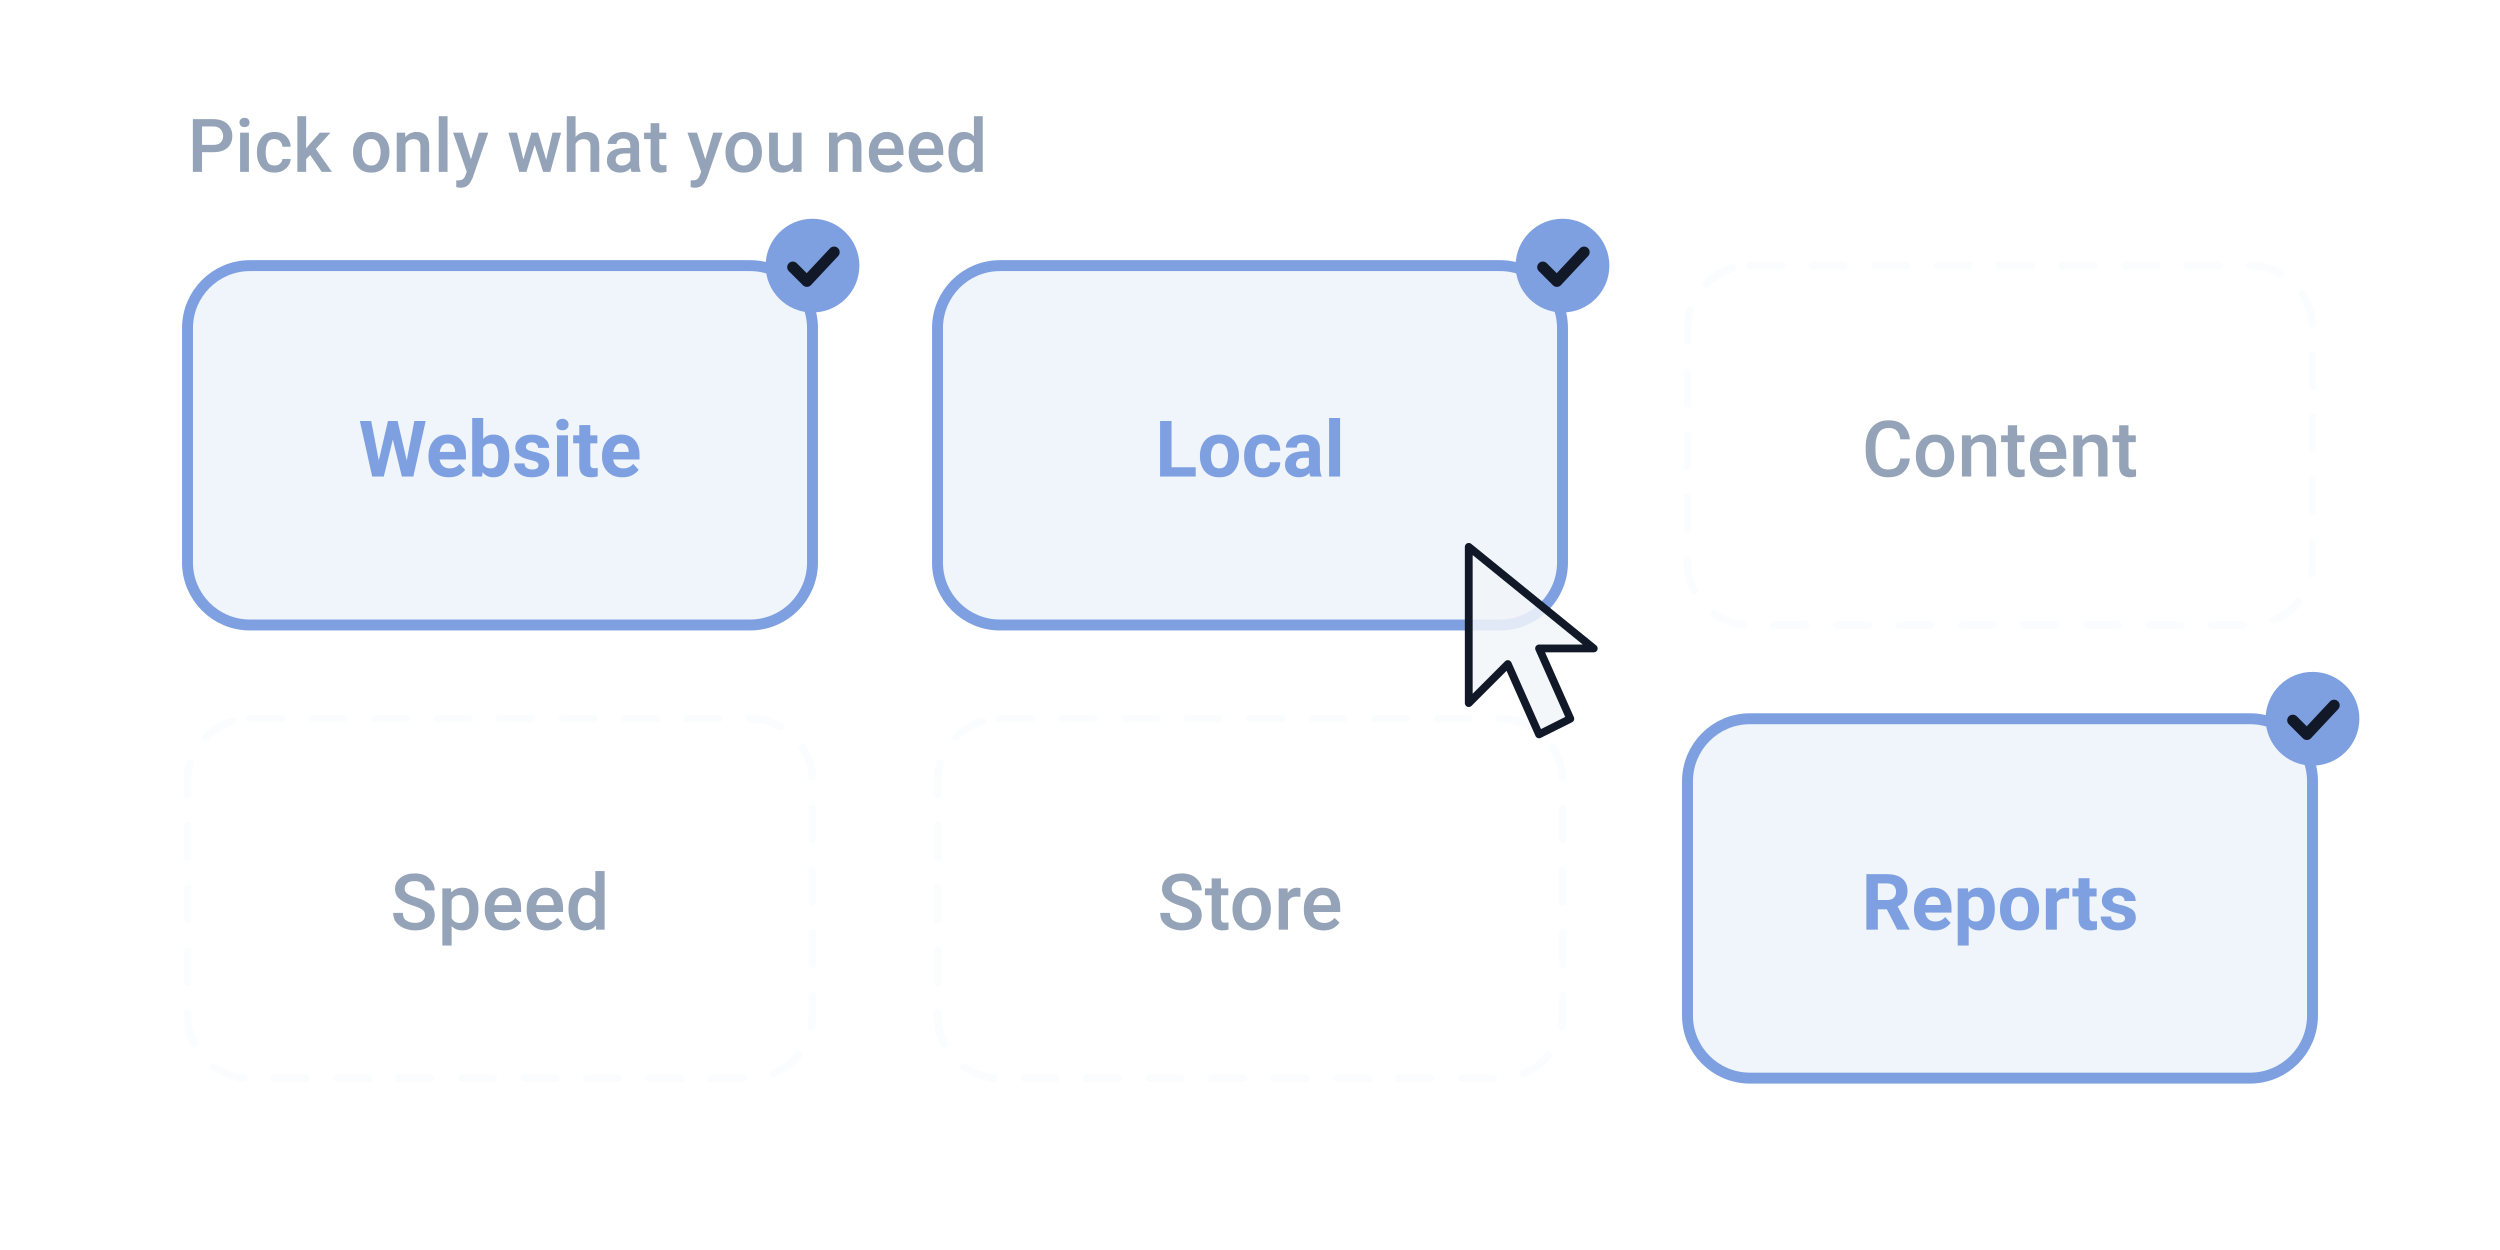
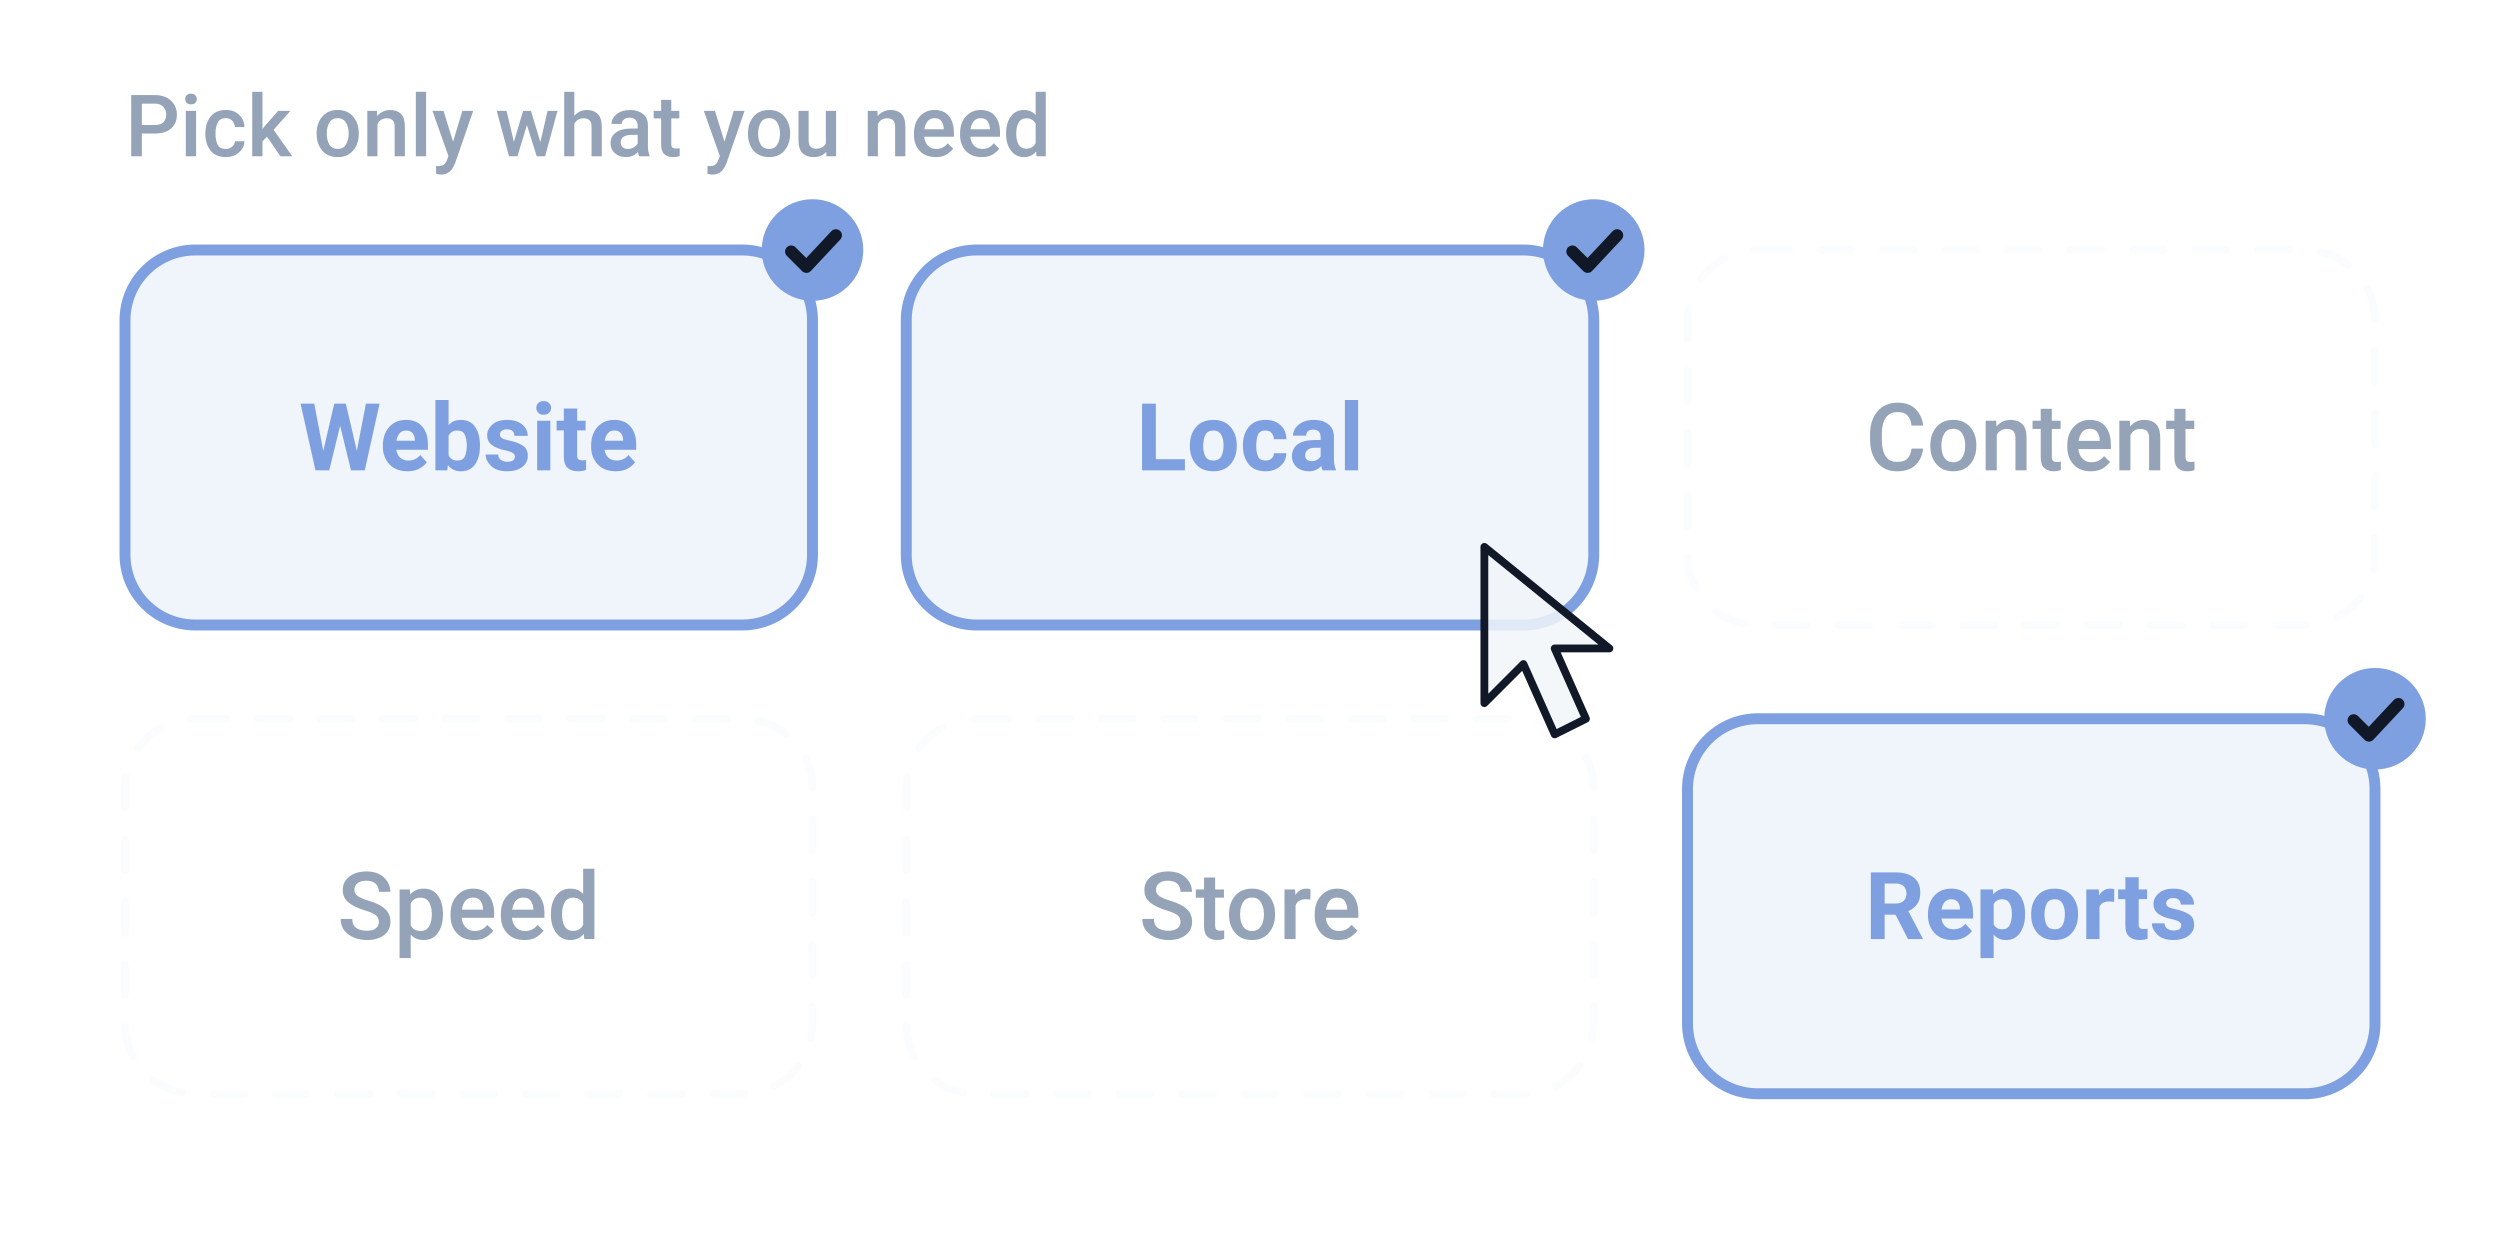
<svg xmlns="http://www.w3.org/2000/svg" width="320" height="160" viewBox="0 0 320 160" fill="none" stroke-linecap="round" stroke-linejoin="round">
-   <text x="24" y="22" font-family="ui-sans-serif, system-ui, -apple-system, 'Segoe UI', Roboto, Helvetica, Arial, sans-serif" font-size="9.5" font-weight="500" fill="#94a3b8" text-anchor="start">Pick only what you need</text>
-   <rect x="24" y="34" width="80" height="46" rx="8" fill="#7ea0e0" fill-opacity=".12" stroke="#7ea0e0" stroke-width="1.4" />
-   <text x="64" y="61" font-family="ui-sans-serif, system-ui, -apple-system, 'Segoe UI', Roboto, Helvetica, Arial, sans-serif" font-size="10" font-weight="600" fill="#7ea0e0" text-anchor="middle">Website</text>
-   <circle cx="104" cy="34" r="6" fill="#7ea0e0" />
-   <path d="M101.48 34.2l1.8 1.8 3.48 -3.72" stroke="#111827" stroke-width="1.44" />
-   <rect x="120" y="34" width="80" height="46" rx="8" fill="#7ea0e0" fill-opacity=".12" stroke="#7ea0e0" stroke-width="1.4" />
-   <text x="160" y="61" font-family="ui-sans-serif, system-ui, -apple-system, 'Segoe UI', Roboto, Helvetica, Arial, sans-serif" font-size="10" font-weight="600" fill="#7ea0e0" text-anchor="middle">Local</text>
-   <circle cx="200" cy="34" r="6" fill="#7ea0e0" />
-   <path d="M197.48 34.2l1.8 1.8 3.48 -3.72" stroke="#111827" stroke-width="1.44" />
-   <rect x="216" y="34" width="80" height="46" rx="8" stroke="#f1f5f9" stroke-opacity=".3" stroke-dasharray="4 4" />
-   <text x="256" y="61" font-family="ui-sans-serif, system-ui, -apple-system, 'Segoe UI', Roboto, Helvetica, Arial, sans-serif" font-size="10" font-weight="500" fill="#94a3b8" text-anchor="middle">Content</text>
-   <rect x="24" y="92" width="80" height="46" rx="8" stroke="#f1f5f9" stroke-opacity=".3" stroke-dasharray="4 4" />
-   <text x="64" y="119" font-family="ui-sans-serif, system-ui, -apple-system, 'Segoe UI', Roboto, Helvetica, Arial, sans-serif" font-size="10" font-weight="500" fill="#94a3b8" text-anchor="middle">Speed</text>
-   <rect x="120" y="92" width="80" height="46" rx="8" stroke="#f1f5f9" stroke-opacity=".3" stroke-dasharray="4 4" />
-   <text x="160" y="119" font-family="ui-sans-serif, system-ui, -apple-system, 'Segoe UI', Roboto, Helvetica, Arial, sans-serif" font-size="10" font-weight="500" fill="#94a3b8" text-anchor="middle">Store</text>
-   <rect x="216" y="92" width="80" height="46" rx="8" fill="#7ea0e0" fill-opacity=".12" stroke="#7ea0e0" stroke-width="1.4" />
-   <text x="256" y="119" font-family="ui-sans-serif, system-ui, -apple-system, 'Segoe UI', Roboto, Helvetica, Arial, sans-serif" font-size="10" font-weight="600" fill="#7ea0e0" text-anchor="middle">Reports</text>
-   <circle cx="296" cy="92" r="6" fill="#7ea0e0" />
-   <path d="M293.48 92.2l1.8 1.8 3.48 -3.72" stroke="#111827" stroke-width="1.44" />
-   <path d="M188 70 l0 20 5 -5 4 9 4 -2 -4 -9 7 0z" fill="#f1f5f9" fill-opacity=".85" stroke="#111827" stroke-width="1" />
+   <text x="16" y="20" font-family="ui-sans-serif, system-ui, -apple-system, 'Segoe UI', Roboto, Helvetica, Arial, sans-serif" font-size="11" font-weight="500" fill="#94a3b8" text-anchor="start">Pick only what you need</text>
+   <rect x="16" y="32" width="88" height="48" rx="9" fill="#7ea0e0" fill-opacity=".12" stroke="#7ea0e0" stroke-width="1.4" />
+   <text x="60" y="60.2" font-family="ui-sans-serif, system-ui, -apple-system, 'Segoe UI', Roboto, Helvetica, Arial, sans-serif" font-size="12" font-weight="600" fill="#7ea0e0" text-anchor="middle">Website</text>
+   <circle cx="104" cy="32" r="6.5" fill="#7ea0e0" />
+   <path d="M101.27 32.2l1.95 1.95 3.77 -4.03" stroke="#111827" stroke-width="1.56" />
+   <rect x="116" y="32" width="88" height="48" rx="9" fill="#7ea0e0" fill-opacity=".12" stroke="#7ea0e0" stroke-width="1.4" />
+   <text x="160" y="60.2" font-family="ui-sans-serif, system-ui, -apple-system, 'Segoe UI', Roboto, Helvetica, Arial, sans-serif" font-size="12" font-weight="600" fill="#7ea0e0" text-anchor="middle">Local</text>
+   <circle cx="204" cy="32" r="6.5" fill="#7ea0e0" />
+   <path d="M201.27 32.2l1.95 1.95 3.77 -4.03" stroke="#111827" stroke-width="1.56" />
+   <rect x="216" y="32" width="88" height="48" rx="9" stroke="#f1f5f9" stroke-opacity=".3" stroke-dasharray="4 4" />
+   <text x="260" y="60.2" font-family="ui-sans-serif, system-ui, -apple-system, 'Segoe UI', Roboto, Helvetica, Arial, sans-serif" font-size="12" font-weight="500" fill="#94a3b8" text-anchor="middle">Content</text>
+   <rect x="16" y="92" width="88" height="48" rx="9" stroke="#f1f5f9" stroke-opacity=".3" stroke-dasharray="4 4" />
+   <text x="60" y="120.2" font-family="ui-sans-serif, system-ui, -apple-system, 'Segoe UI', Roboto, Helvetica, Arial, sans-serif" font-size="12" font-weight="500" fill="#94a3b8" text-anchor="middle">Speed</text>
+   <rect x="116" y="92" width="88" height="48" rx="9" stroke="#f1f5f9" stroke-opacity=".3" stroke-dasharray="4 4" />
+   <text x="160" y="120.2" font-family="ui-sans-serif, system-ui, -apple-system, 'Segoe UI', Roboto, Helvetica, Arial, sans-serif" font-size="12" font-weight="500" fill="#94a3b8" text-anchor="middle">Store</text>
+   <rect x="216" y="92" width="88" height="48" rx="9" fill="#7ea0e0" fill-opacity=".12" stroke="#7ea0e0" stroke-width="1.4" />
+   <text x="260" y="120.2" font-family="ui-sans-serif, system-ui, -apple-system, 'Segoe UI', Roboto, Helvetica, Arial, sans-serif" font-size="12" font-weight="600" fill="#7ea0e0" text-anchor="middle">Reports</text>
+   <circle cx="304" cy="92" r="6.5" fill="#7ea0e0" />
+   <path d="M301.27 92.2l1.95 1.95 3.77 -4.03" stroke="#111827" stroke-width="1.56" />
+   <path d="M190 70 l0 20 5 -5 4 9 4 -2 -4 -9 7 0z" fill="#f1f5f9" fill-opacity=".85" stroke="#111827" stroke-width="1" />
</svg>
